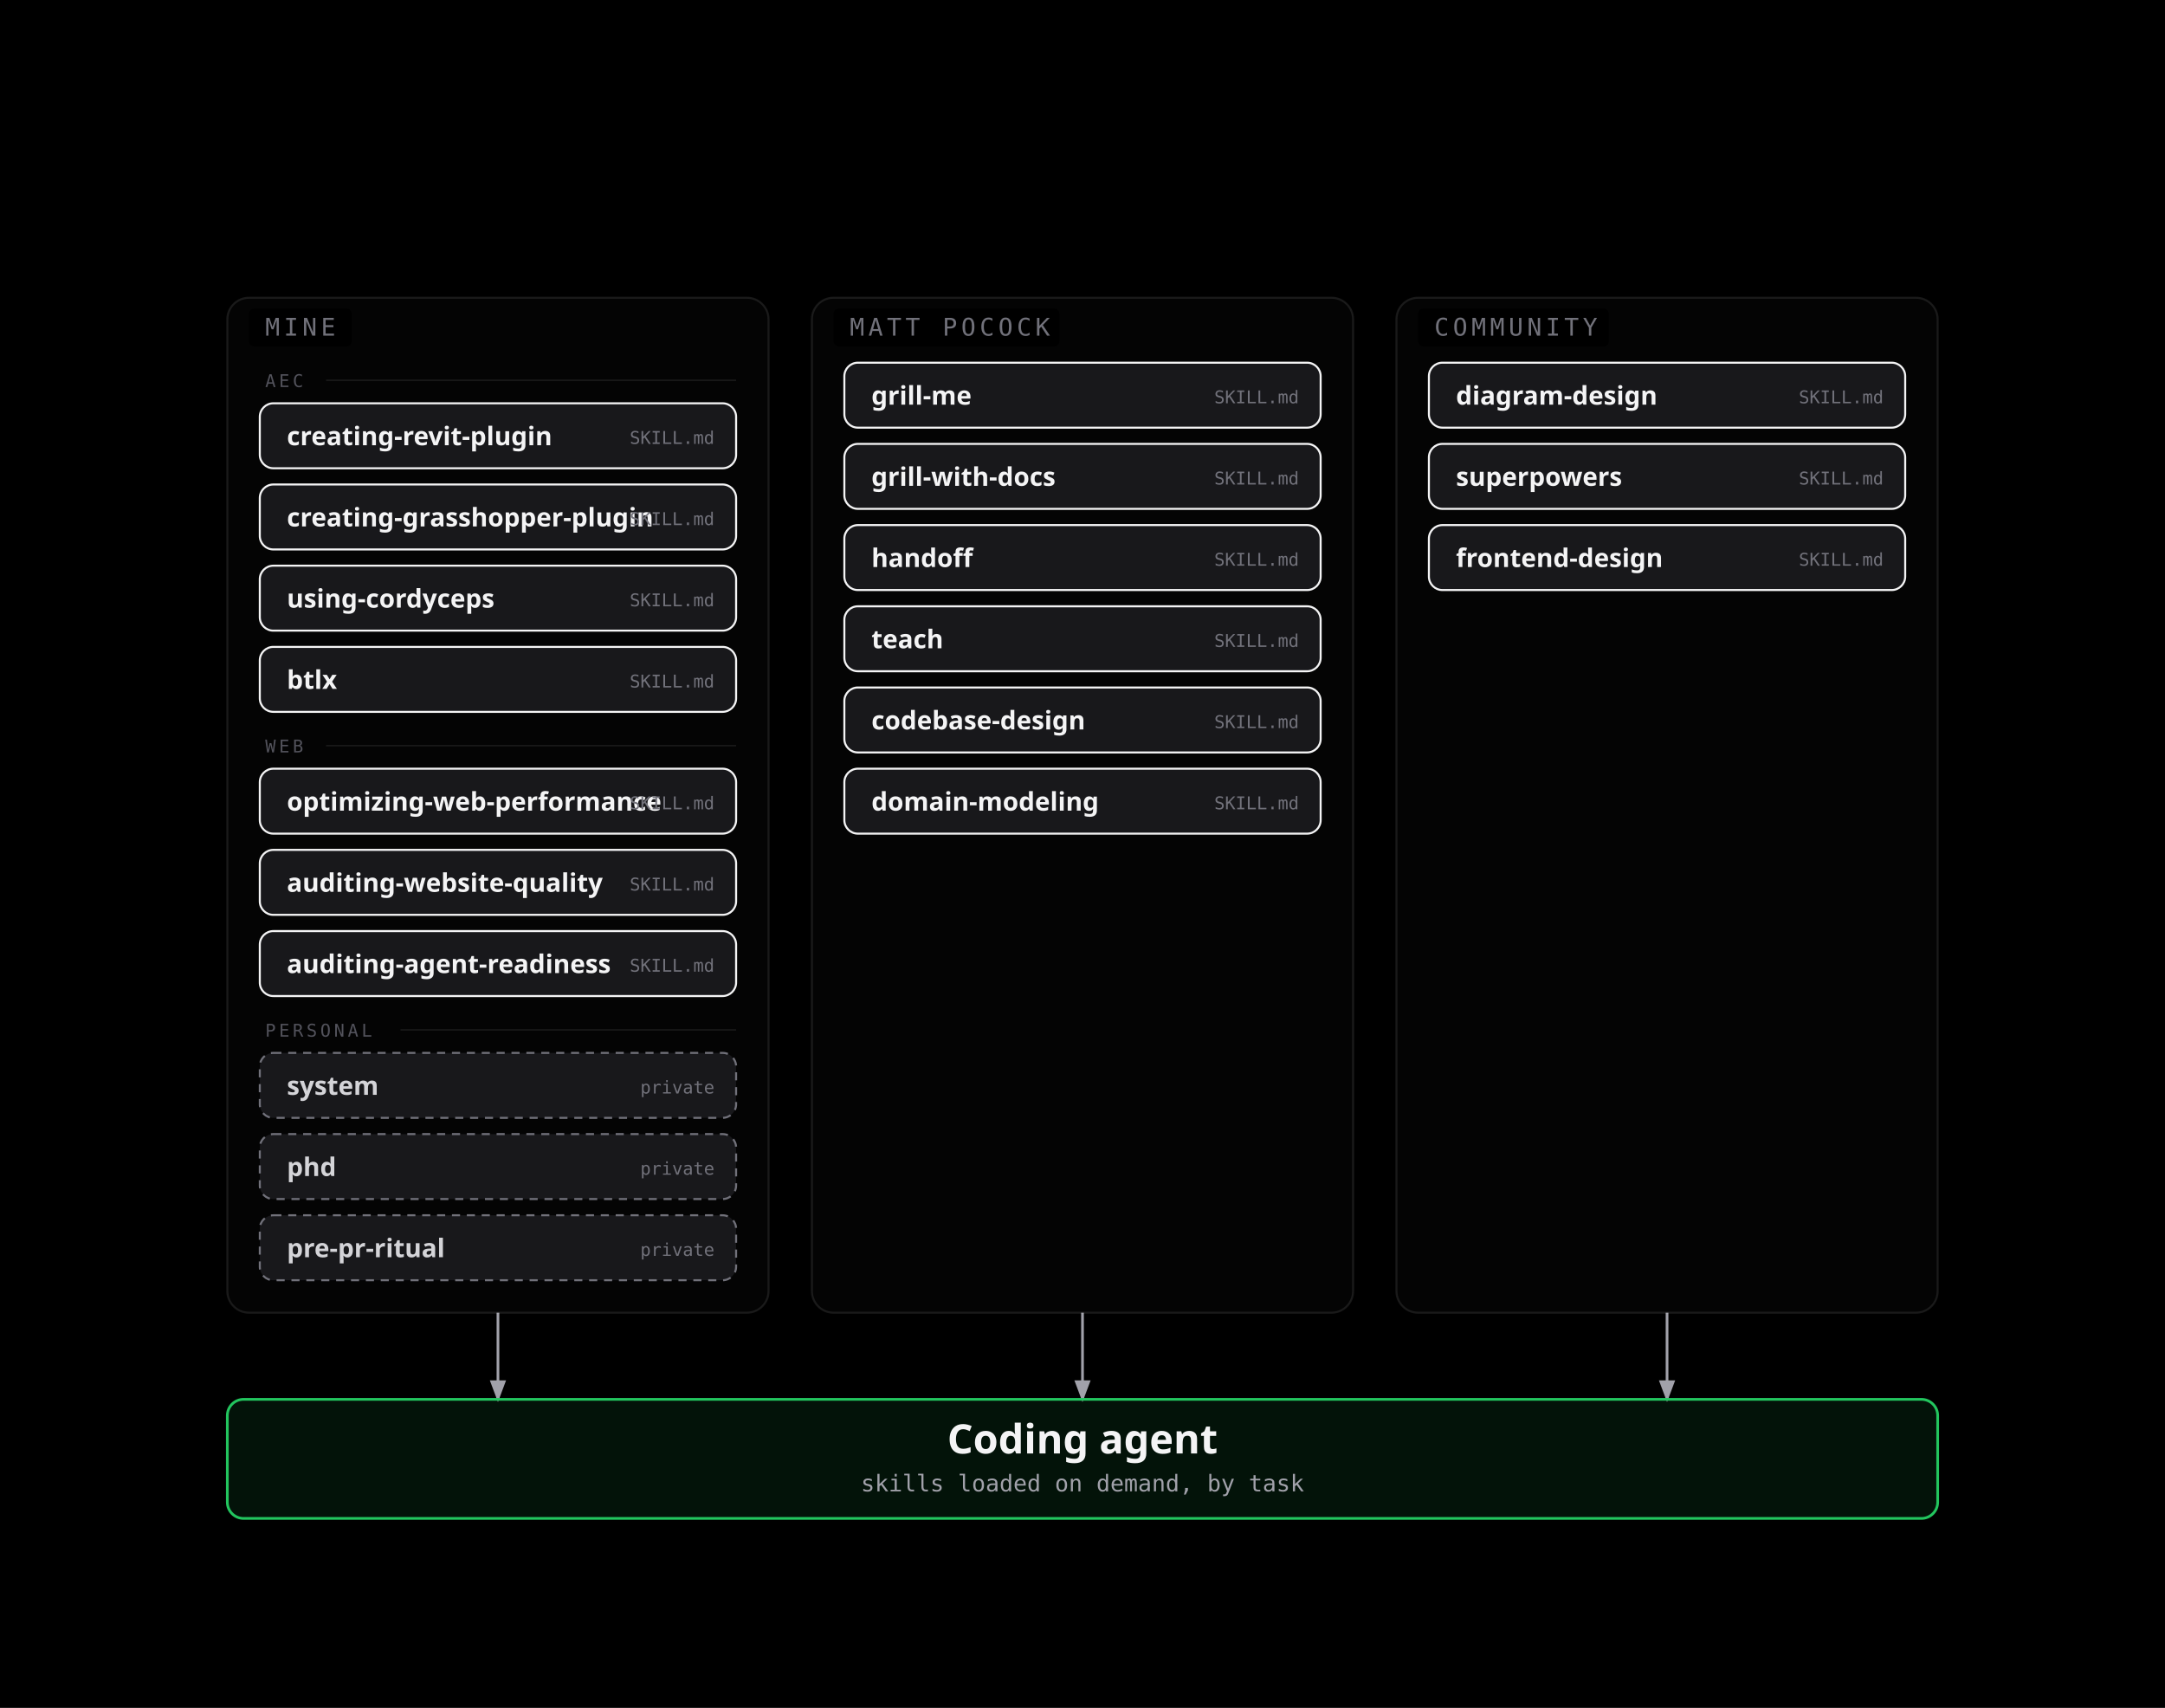
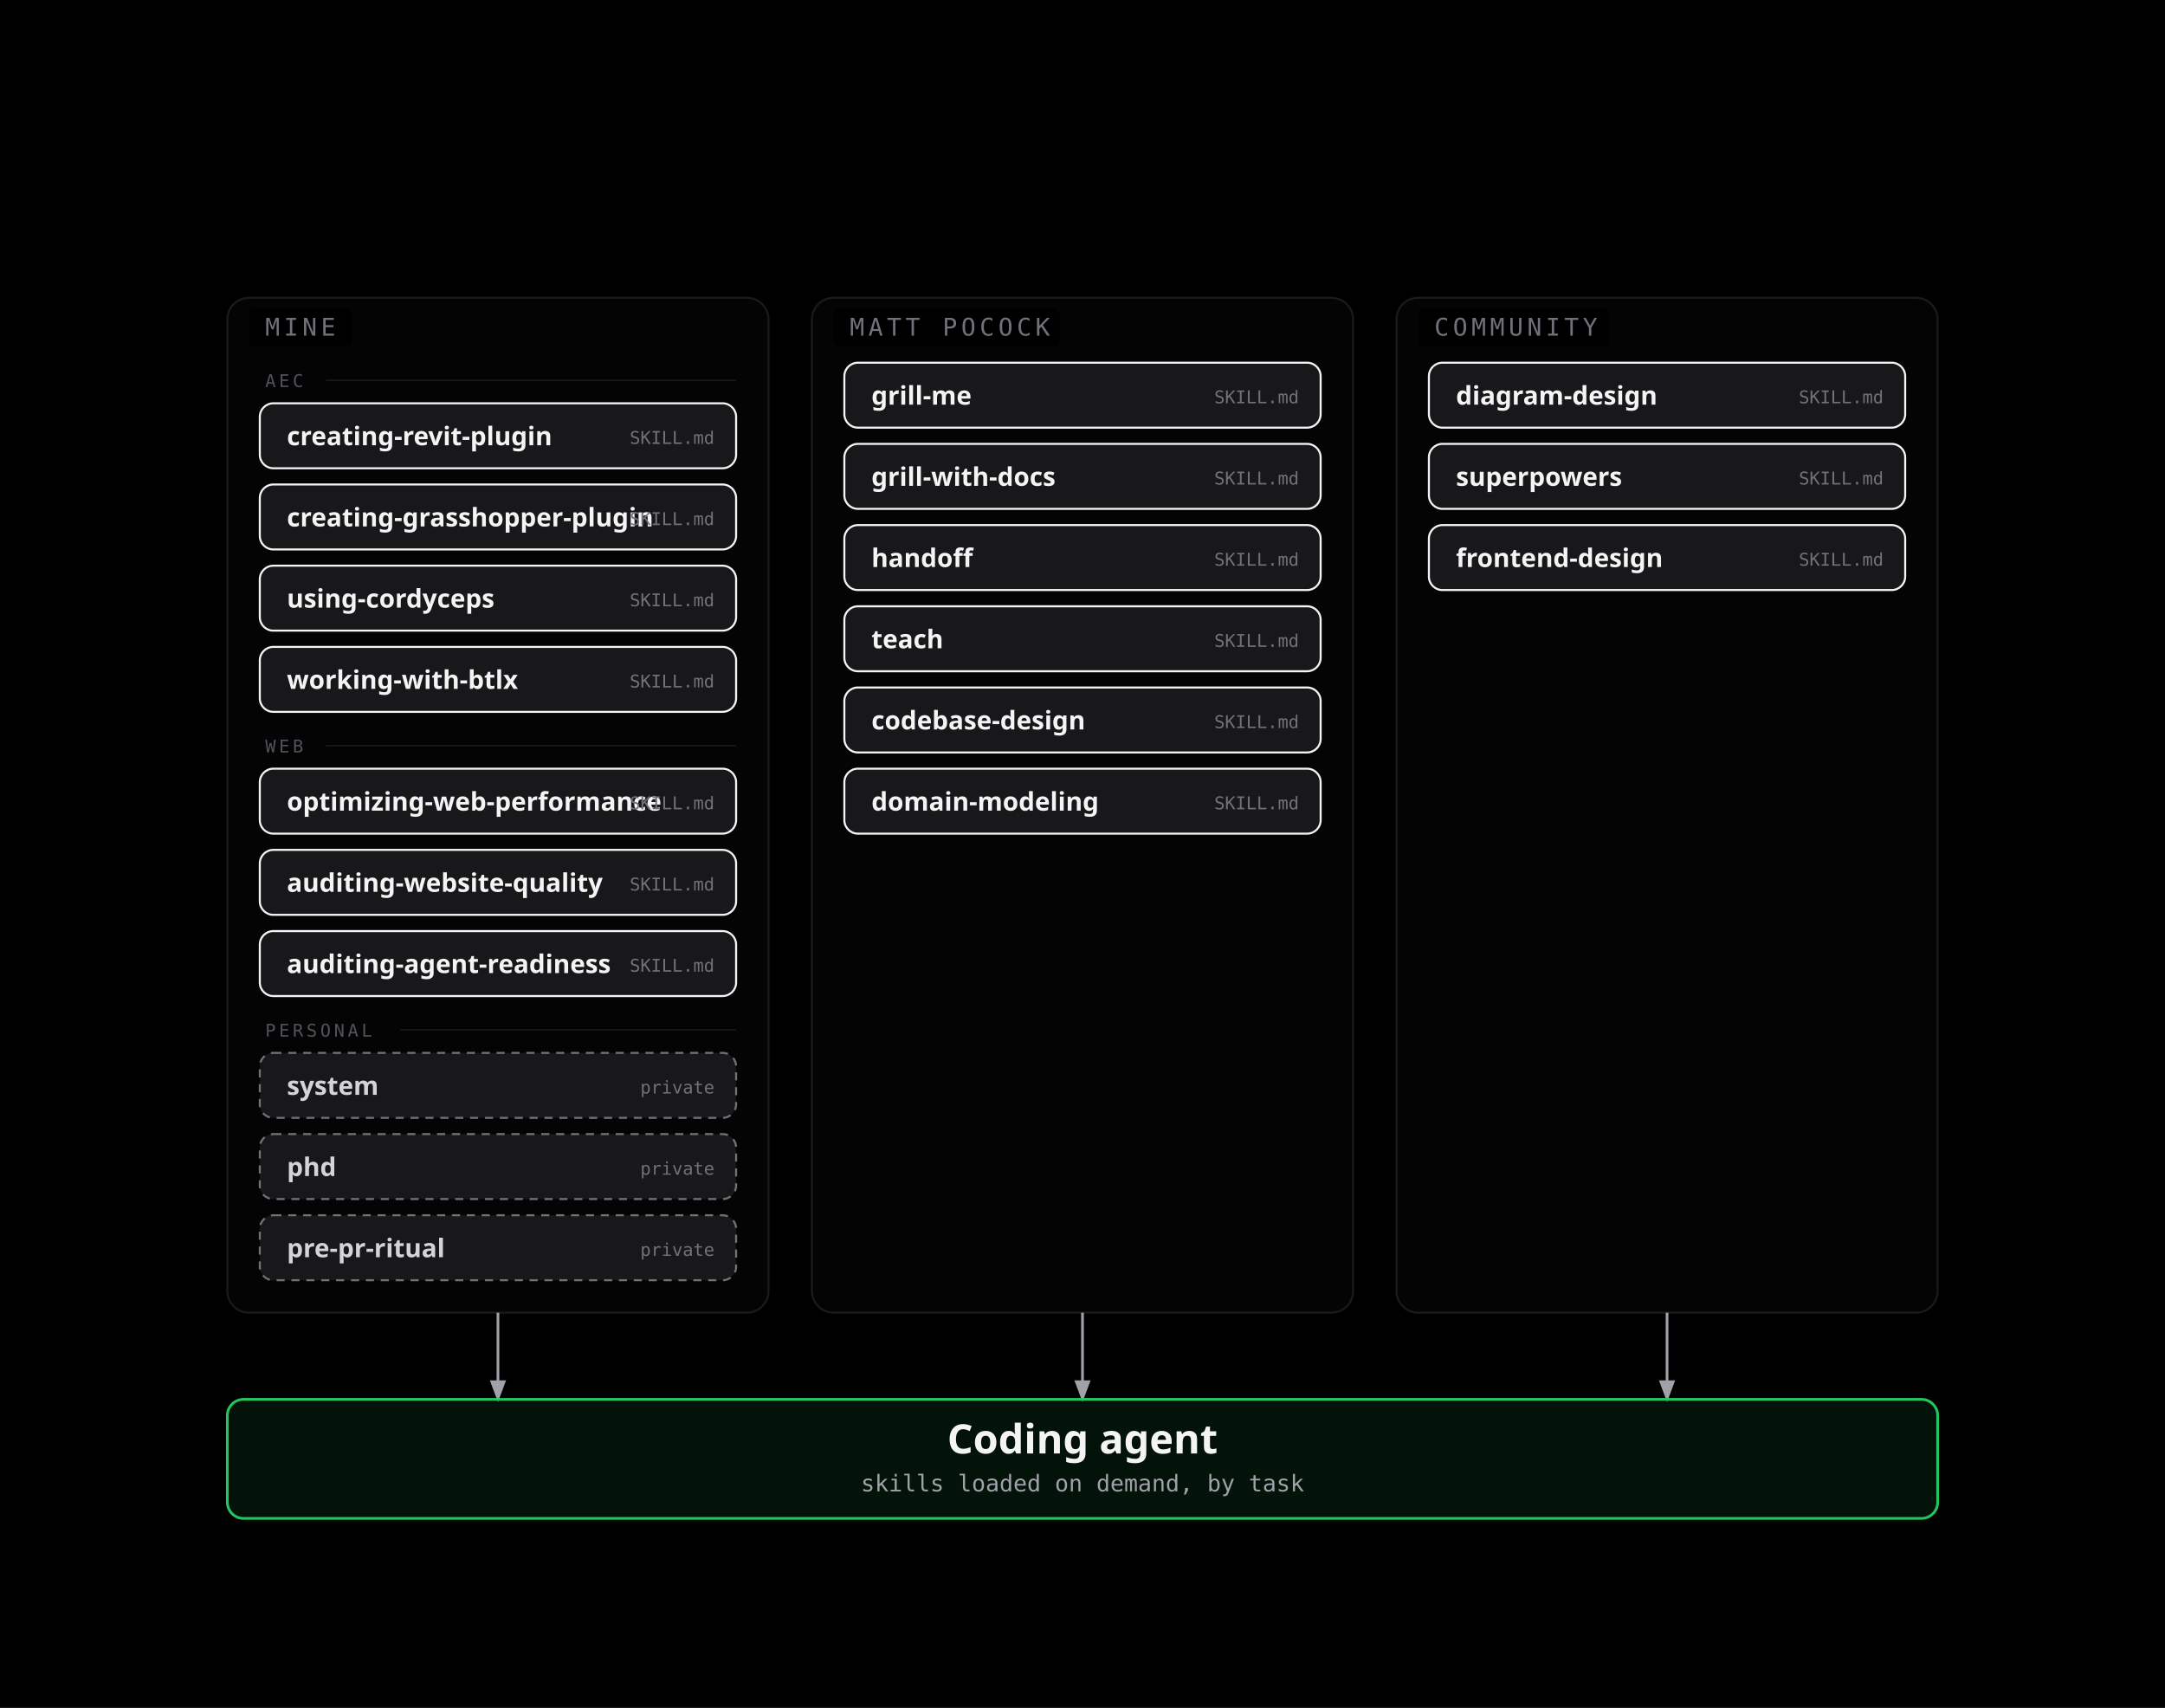
<svg xmlns="http://www.w3.org/2000/svg" viewBox="0 0 1600 1262" role="img" aria-labelledby="skills-cover-title">
  <defs>
    <marker id="skills-cover-arrow" markerWidth="8" markerHeight="6" refX="7" refY="3" orient="auto">
      <polygon points="0 0, 8 3, 0 6" fill="#a1a1aa" />
    </marker>
  </defs>
  <rect width="100%" height="100%" fill="#000000" />
  <line x1="368" y1="970" x2="368" y2="1034" stroke="#a1a1aa" stroke-width="2" marker-end="url(#skills-cover-arrow)" />
  <rect x="168" y="220" width="400" height="750" rx="16" fill="rgba(244,244,245,0.02)" stroke="rgba(244,244,245,0.10)" stroke-width="1.5" />
  <rect x="184" y="228" width="76" height="28" rx="4" fill="#000000" />
  <text x="196" y="248" fill="#71717a" font-size="18" font-family="ui-monospace, SFMono-Regular, Menlo, Consolas, monospace" letter-spacing="0.16em">MINE</text>
  <text x="196" y="286" fill="#52525b" font-size="13" font-family="ui-monospace, SFMono-Regular, Menlo, Consolas, monospace" letter-spacing="0.18em">AEC</text>
  <line x1="241" y1="281" x2="544" y2="281" stroke="rgba(244,244,245,0.10)" stroke-width="1" />
  <rect x="192" y="298" width="352" height="48" rx="10" fill="#18181b" stroke="#f4f4f5" stroke-width="1.5" />
  <text x="212" y="329" fill="#f4f4f5" font-size="19" font-weight="600" font-family="ui-sans-serif, system-ui, sans-serif">creating-revit-plugin</text>
  <text x="528" y="328" fill="#71717a" font-size="13" font-family="ui-monospace, SFMono-Regular, Menlo, Consolas, monospace" text-anchor="end">SKILL.md</text>
  <rect x="192" y="358" width="352" height="48" rx="10" fill="#18181b" stroke="#f4f4f5" stroke-width="1.5" />
  <text x="212" y="389" fill="#f4f4f5" font-size="19" font-weight="600" font-family="ui-sans-serif, system-ui, sans-serif">creating-grasshopper-plugin</text>
  <text x="528" y="388" fill="#71717a" font-size="13" font-family="ui-monospace, SFMono-Regular, Menlo, Consolas, monospace" text-anchor="end">SKILL.md</text>
  <rect x="192" y="418" width="352" height="48" rx="10" fill="#18181b" stroke="#f4f4f5" stroke-width="1.5" />
  <text x="212" y="449" fill="#f4f4f5" font-size="19" font-weight="600" font-family="ui-sans-serif, system-ui, sans-serif">using-cordyceps</text>
  <text x="528" y="448" fill="#71717a" font-size="13" font-family="ui-monospace, SFMono-Regular, Menlo, Consolas, monospace" text-anchor="end">SKILL.md</text>
  <rect x="192" y="478" width="352" height="48" rx="10" fill="#18181b" stroke="#f4f4f5" stroke-width="1.5" />
-   <text x="212" y="509" fill="#f4f4f5" font-size="19" font-weight="600" font-family="ui-sans-serif, system-ui, sans-serif">btlx</text>
+   <text x="212" y="509" fill="#f4f4f5" font-size="19" font-weight="600" font-family="ui-sans-serif, system-ui, sans-serif">working-with-btlx</text>
  <text x="528" y="508" fill="#71717a" font-size="13" font-family="ui-monospace, SFMono-Regular, Menlo, Consolas, monospace" text-anchor="end">SKILL.md</text>
  <text x="196" y="556" fill="#52525b" font-size="13" font-family="ui-monospace, SFMono-Regular, Menlo, Consolas, monospace" letter-spacing="0.18em">WEB</text>
  <line x1="241" y1="551" x2="544" y2="551" stroke="rgba(244,244,245,0.10)" stroke-width="1" />
  <rect x="192" y="568" width="352" height="48" rx="10" fill="#18181b" stroke="#f4f4f5" stroke-width="1.5" />
  <text x="212" y="599" fill="#f4f4f5" font-size="19" font-weight="600" font-family="ui-sans-serif, system-ui, sans-serif">optimizing-web-performance</text>
  <text x="528" y="598" fill="#71717a" font-size="13" font-family="ui-monospace, SFMono-Regular, Menlo, Consolas, monospace" text-anchor="end">SKILL.md</text>
  <rect x="192" y="628" width="352" height="48" rx="10" fill="#18181b" stroke="#f4f4f5" stroke-width="1.5" />
  <text x="212" y="659" fill="#f4f4f5" font-size="19" font-weight="600" font-family="ui-sans-serif, system-ui, sans-serif">auditing-website-quality</text>
  <text x="528" y="658" fill="#71717a" font-size="13" font-family="ui-monospace, SFMono-Regular, Menlo, Consolas, monospace" text-anchor="end">SKILL.md</text>
  <rect x="192" y="688" width="352" height="48" rx="10" fill="#18181b" stroke="#f4f4f5" stroke-width="1.5" />
  <text x="212" y="719" fill="#f4f4f5" font-size="19" font-weight="600" font-family="ui-sans-serif, system-ui, sans-serif">auditing-agent-readiness</text>
  <text x="528" y="718" fill="#71717a" font-size="13" font-family="ui-monospace, SFMono-Regular, Menlo, Consolas, monospace" text-anchor="end">SKILL.md</text>
  <text x="196" y="766" fill="#52525b" font-size="13" font-family="ui-monospace, SFMono-Regular, Menlo, Consolas, monospace" letter-spacing="0.18em">PERSONAL</text>
  <line x1="296" y1="761" x2="544" y2="761" stroke="rgba(244,244,245,0.10)" stroke-width="1" />
  <rect x="192" y="778" width="352" height="48" rx="10" fill="#18181b" stroke="#71717a" stroke-dasharray="6 5" stroke-width="1.5" />
  <text x="212" y="809" fill="#d4d4d8" font-size="19" font-weight="600" font-family="ui-sans-serif, system-ui, sans-serif">system</text>
  <text x="528" y="808" fill="#71717a" font-size="13" font-family="ui-monospace, SFMono-Regular, Menlo, Consolas, monospace" text-anchor="end">private</text>
  <rect x="192" y="838" width="352" height="48" rx="10" fill="#18181b" stroke="#71717a" stroke-dasharray="6 5" stroke-width="1.5" />
  <text x="212" y="869" fill="#d4d4d8" font-size="19" font-weight="600" font-family="ui-sans-serif, system-ui, sans-serif">phd</text>
  <text x="528" y="868" fill="#71717a" font-size="13" font-family="ui-monospace, SFMono-Regular, Menlo, Consolas, monospace" text-anchor="end">private</text>
  <rect x="192" y="898" width="352" height="48" rx="10" fill="#18181b" stroke="#71717a" stroke-dasharray="6 5" stroke-width="1.5" />
  <text x="212" y="929" fill="#d4d4d8" font-size="19" font-weight="600" font-family="ui-sans-serif, system-ui, sans-serif">pre-pr-ritual</text>
  <text x="528" y="928" fill="#71717a" font-size="13" font-family="ui-monospace, SFMono-Regular, Menlo, Consolas, monospace" text-anchor="end">private</text>
  <line x1="800" y1="970" x2="800" y2="1034" stroke="#a1a1aa" stroke-width="2" marker-end="url(#skills-cover-arrow)" />
  <rect x="600" y="220" width="400" height="750" rx="16" fill="rgba(244,244,245,0.02)" stroke="rgba(244,244,245,0.10)" stroke-width="1.5" />
  <rect x="616" y="228" width="167" height="28" rx="4" fill="#000000" />
  <text x="628" y="248" fill="#71717a" font-size="18" font-family="ui-monospace, SFMono-Regular, Menlo, Consolas, monospace" letter-spacing="0.16em">MATT POCOCK</text>
  <rect x="624" y="268" width="352" height="48" rx="10" fill="#18181b" stroke="#f4f4f5" stroke-width="1.5" />
  <text x="644" y="299" fill="#f4f4f5" font-size="19" font-weight="600" font-family="ui-sans-serif, system-ui, sans-serif">grill-me</text>
  <text x="960" y="298" fill="#71717a" font-size="13" font-family="ui-monospace, SFMono-Regular, Menlo, Consolas, monospace" text-anchor="end">SKILL.md</text>
  <rect x="624" y="328" width="352" height="48" rx="10" fill="#18181b" stroke="#f4f4f5" stroke-width="1.5" />
  <text x="644" y="359" fill="#f4f4f5" font-size="19" font-weight="600" font-family="ui-sans-serif, system-ui, sans-serif">grill-with-docs</text>
  <text x="960" y="358" fill="#71717a" font-size="13" font-family="ui-monospace, SFMono-Regular, Menlo, Consolas, monospace" text-anchor="end">SKILL.md</text>
  <rect x="624" y="388" width="352" height="48" rx="10" fill="#18181b" stroke="#f4f4f5" stroke-width="1.5" />
  <text x="644" y="419" fill="#f4f4f5" font-size="19" font-weight="600" font-family="ui-sans-serif, system-ui, sans-serif">handoff</text>
  <text x="960" y="418" fill="#71717a" font-size="13" font-family="ui-monospace, SFMono-Regular, Menlo, Consolas, monospace" text-anchor="end">SKILL.md</text>
  <rect x="624" y="448" width="352" height="48" rx="10" fill="#18181b" stroke="#f4f4f5" stroke-width="1.5" />
  <text x="644" y="479" fill="#f4f4f5" font-size="19" font-weight="600" font-family="ui-sans-serif, system-ui, sans-serif">teach</text>
  <text x="960" y="478" fill="#71717a" font-size="13" font-family="ui-monospace, SFMono-Regular, Menlo, Consolas, monospace" text-anchor="end">SKILL.md</text>
  <rect x="624" y="508" width="352" height="48" rx="10" fill="#18181b" stroke="#f4f4f5" stroke-width="1.5" />
  <text x="644" y="539" fill="#f4f4f5" font-size="19" font-weight="600" font-family="ui-sans-serif, system-ui, sans-serif">codebase-design</text>
  <text x="960" y="538" fill="#71717a" font-size="13" font-family="ui-monospace, SFMono-Regular, Menlo, Consolas, monospace" text-anchor="end">SKILL.md</text>
  <rect x="624" y="568" width="352" height="48" rx="10" fill="#18181b" stroke="#f4f4f5" stroke-width="1.5" />
  <text x="644" y="599" fill="#f4f4f5" font-size="19" font-weight="600" font-family="ui-sans-serif, system-ui, sans-serif">domain-modeling</text>
  <text x="960" y="598" fill="#71717a" font-size="13" font-family="ui-monospace, SFMono-Regular, Menlo, Consolas, monospace" text-anchor="end">SKILL.md</text>
  <line x1="1232" y1="970" x2="1232" y2="1034" stroke="#a1a1aa" stroke-width="2" marker-end="url(#skills-cover-arrow)" />
  <rect x="1032" y="220" width="400" height="750" rx="16" fill="rgba(244,244,245,0.02)" stroke="rgba(244,244,245,0.10)" stroke-width="1.5" />
  <rect x="1048" y="228" width="141" height="28" rx="4" fill="#000000" />
  <text x="1060" y="248" fill="#71717a" font-size="18" font-family="ui-monospace, SFMono-Regular, Menlo, Consolas, monospace" letter-spacing="0.16em">COMMUNITY</text>
  <rect x="1056" y="268" width="352" height="48" rx="10" fill="#18181b" stroke="#f4f4f5" stroke-width="1.5" />
  <text x="1076" y="299" fill="#f4f4f5" font-size="19" font-weight="600" font-family="ui-sans-serif, system-ui, sans-serif">diagram-design</text>
  <text x="1392" y="298" fill="#71717a" font-size="13" font-family="ui-monospace, SFMono-Regular, Menlo, Consolas, monospace" text-anchor="end">SKILL.md</text>
  <rect x="1056" y="328" width="352" height="48" rx="10" fill="#18181b" stroke="#f4f4f5" stroke-width="1.5" />
  <text x="1076" y="359" fill="#f4f4f5" font-size="19" font-weight="600" font-family="ui-sans-serif, system-ui, sans-serif">superpowers</text>
  <text x="1392" y="358" fill="#71717a" font-size="13" font-family="ui-monospace, SFMono-Regular, Menlo, Consolas, monospace" text-anchor="end">SKILL.md</text>
  <rect x="1056" y="388" width="352" height="48" rx="10" fill="#18181b" stroke="#f4f4f5" stroke-width="1.5" />
  <text x="1076" y="419" fill="#f4f4f5" font-size="19" font-weight="600" font-family="ui-sans-serif, system-ui, sans-serif">frontend-design</text>
  <text x="1392" y="418" fill="#71717a" font-size="13" font-family="ui-monospace, SFMono-Regular, Menlo, Consolas, monospace" text-anchor="end">SKILL.md</text>
  <rect x="168" y="1034" width="1264" height="88" rx="12" fill="rgba(34,197,94,0.10)" stroke="#22c55e" stroke-width="2" />
  <text x="800" y="1074" fill="#f4f4f5" font-size="30" font-weight="600" font-family="ui-sans-serif, system-ui, sans-serif" text-anchor="middle">Coding agent</text>
  <text x="800" y="1102" fill="#a1a1aa" font-size="17" font-family="ui-monospace, SFMono-Regular, Menlo, Consolas, monospace" text-anchor="middle">skills loaded on demand, by task</text>
</svg>
